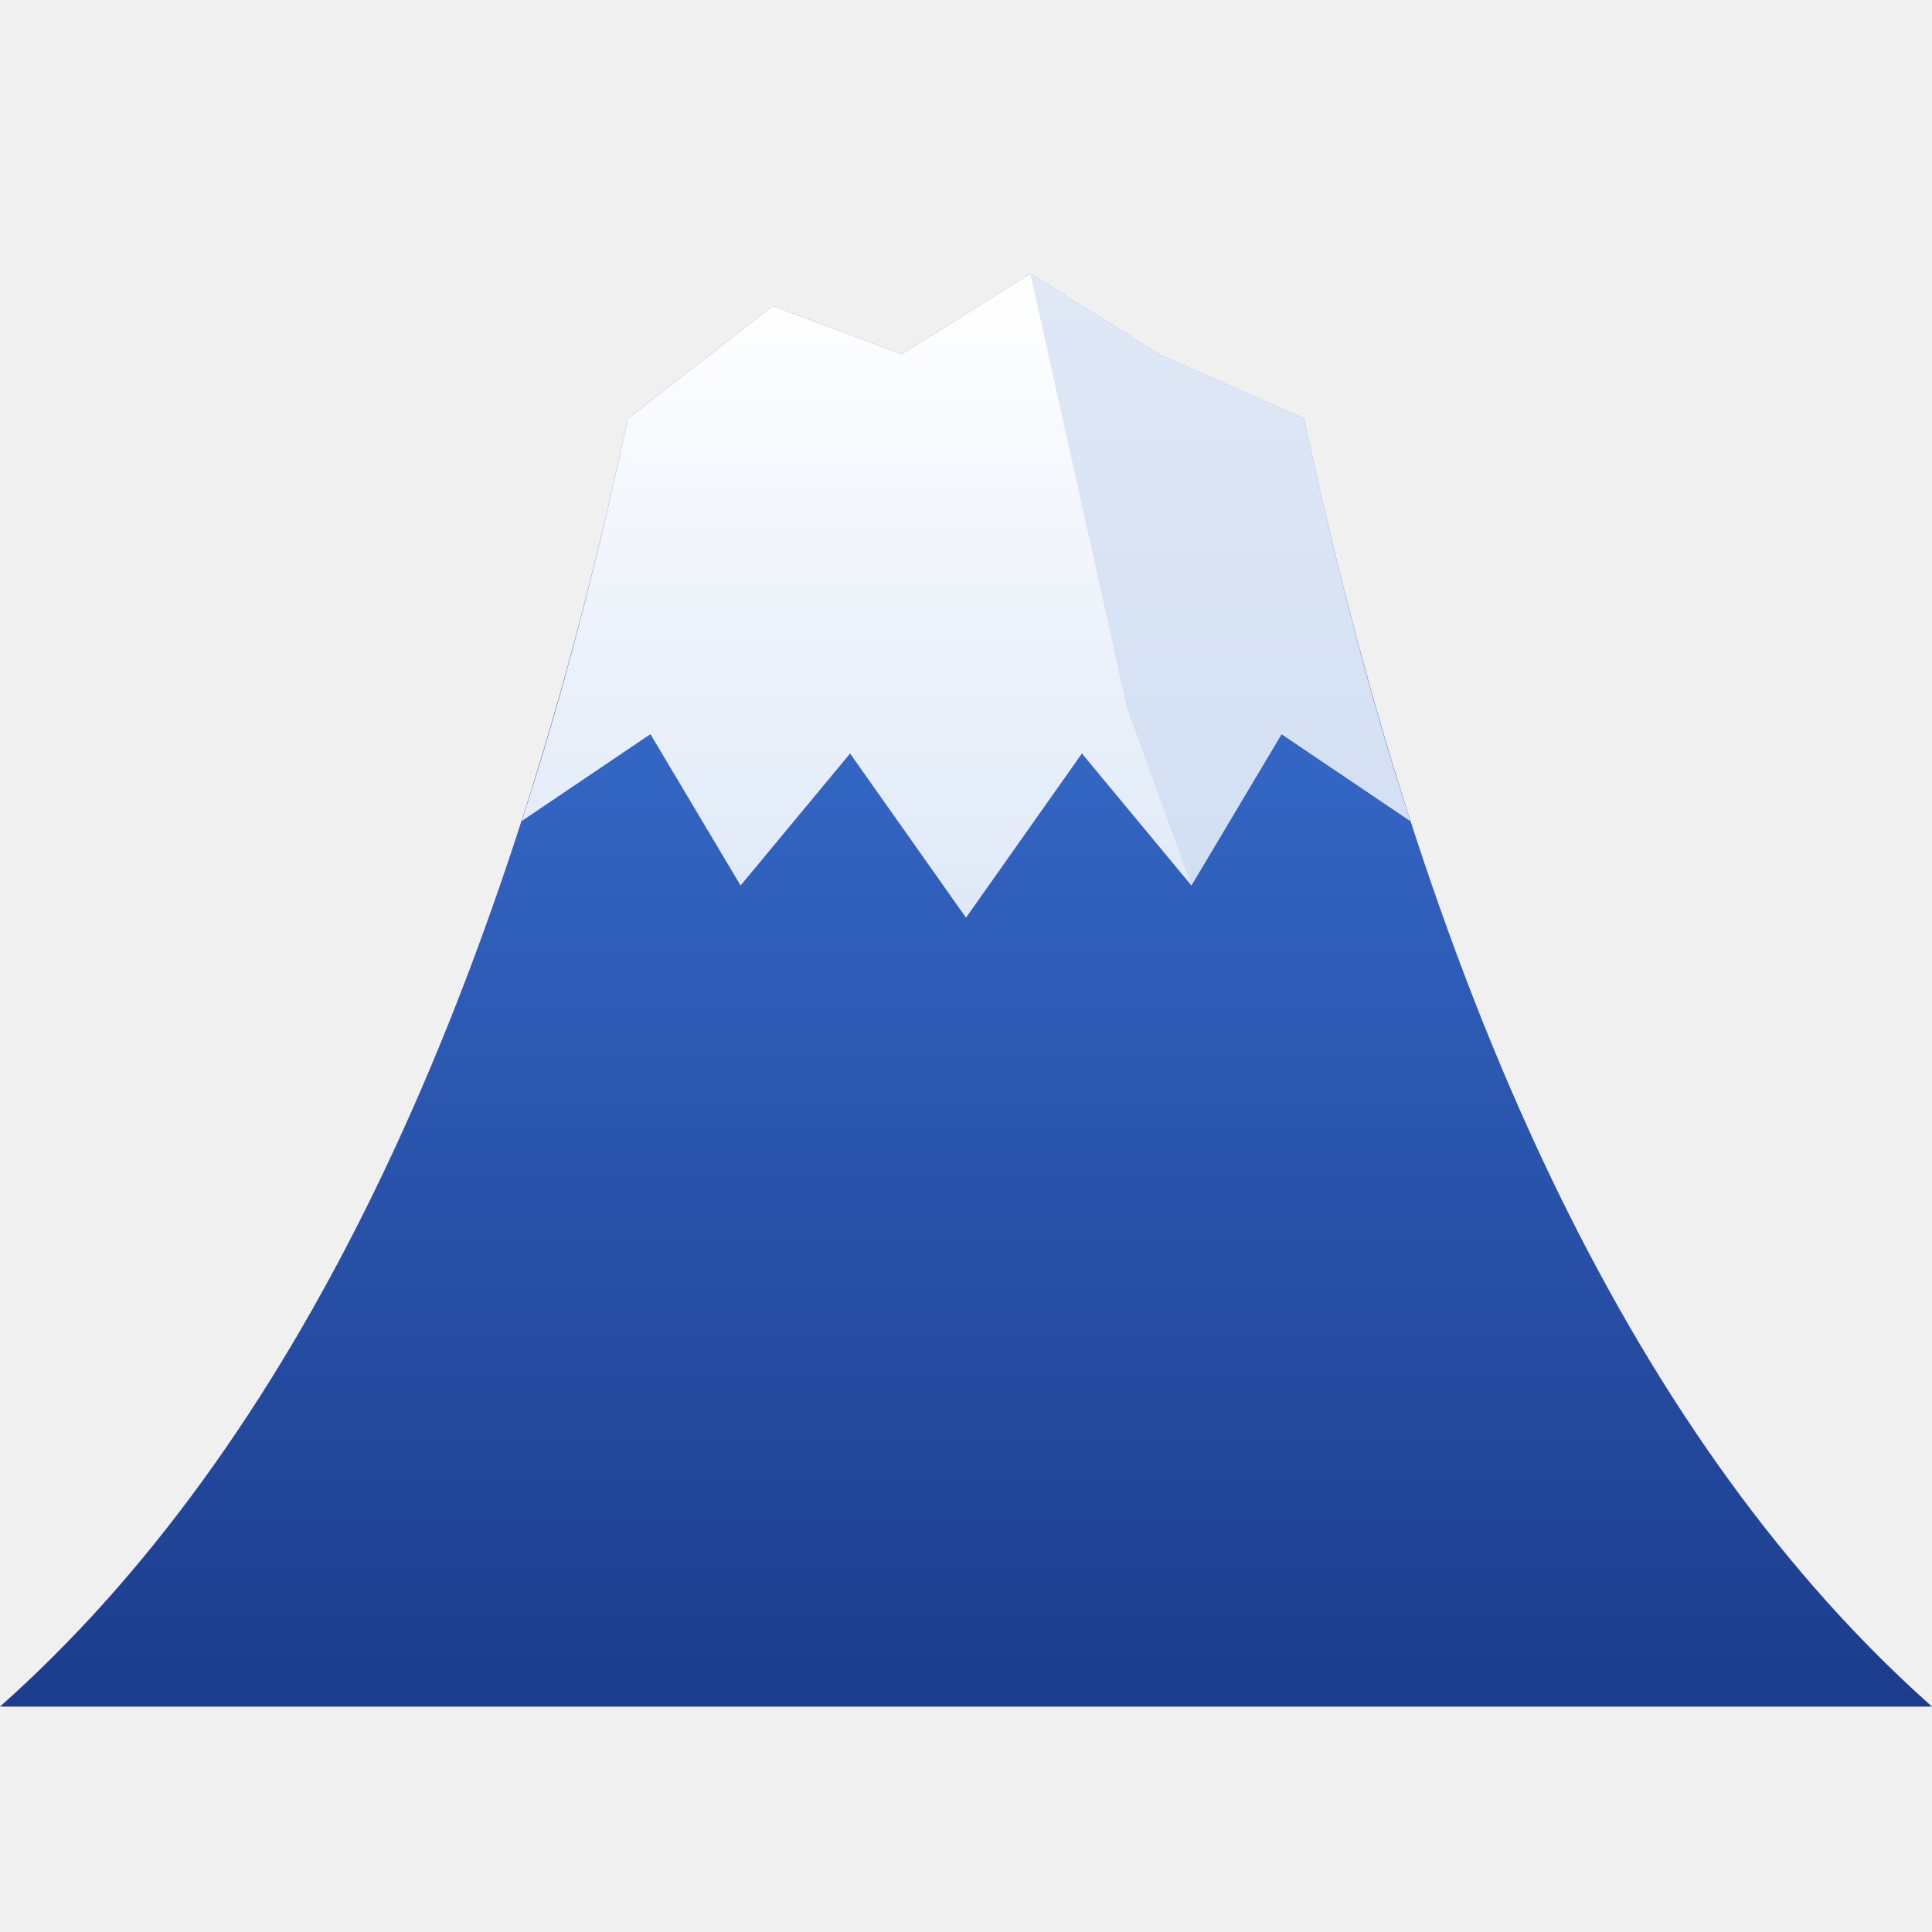
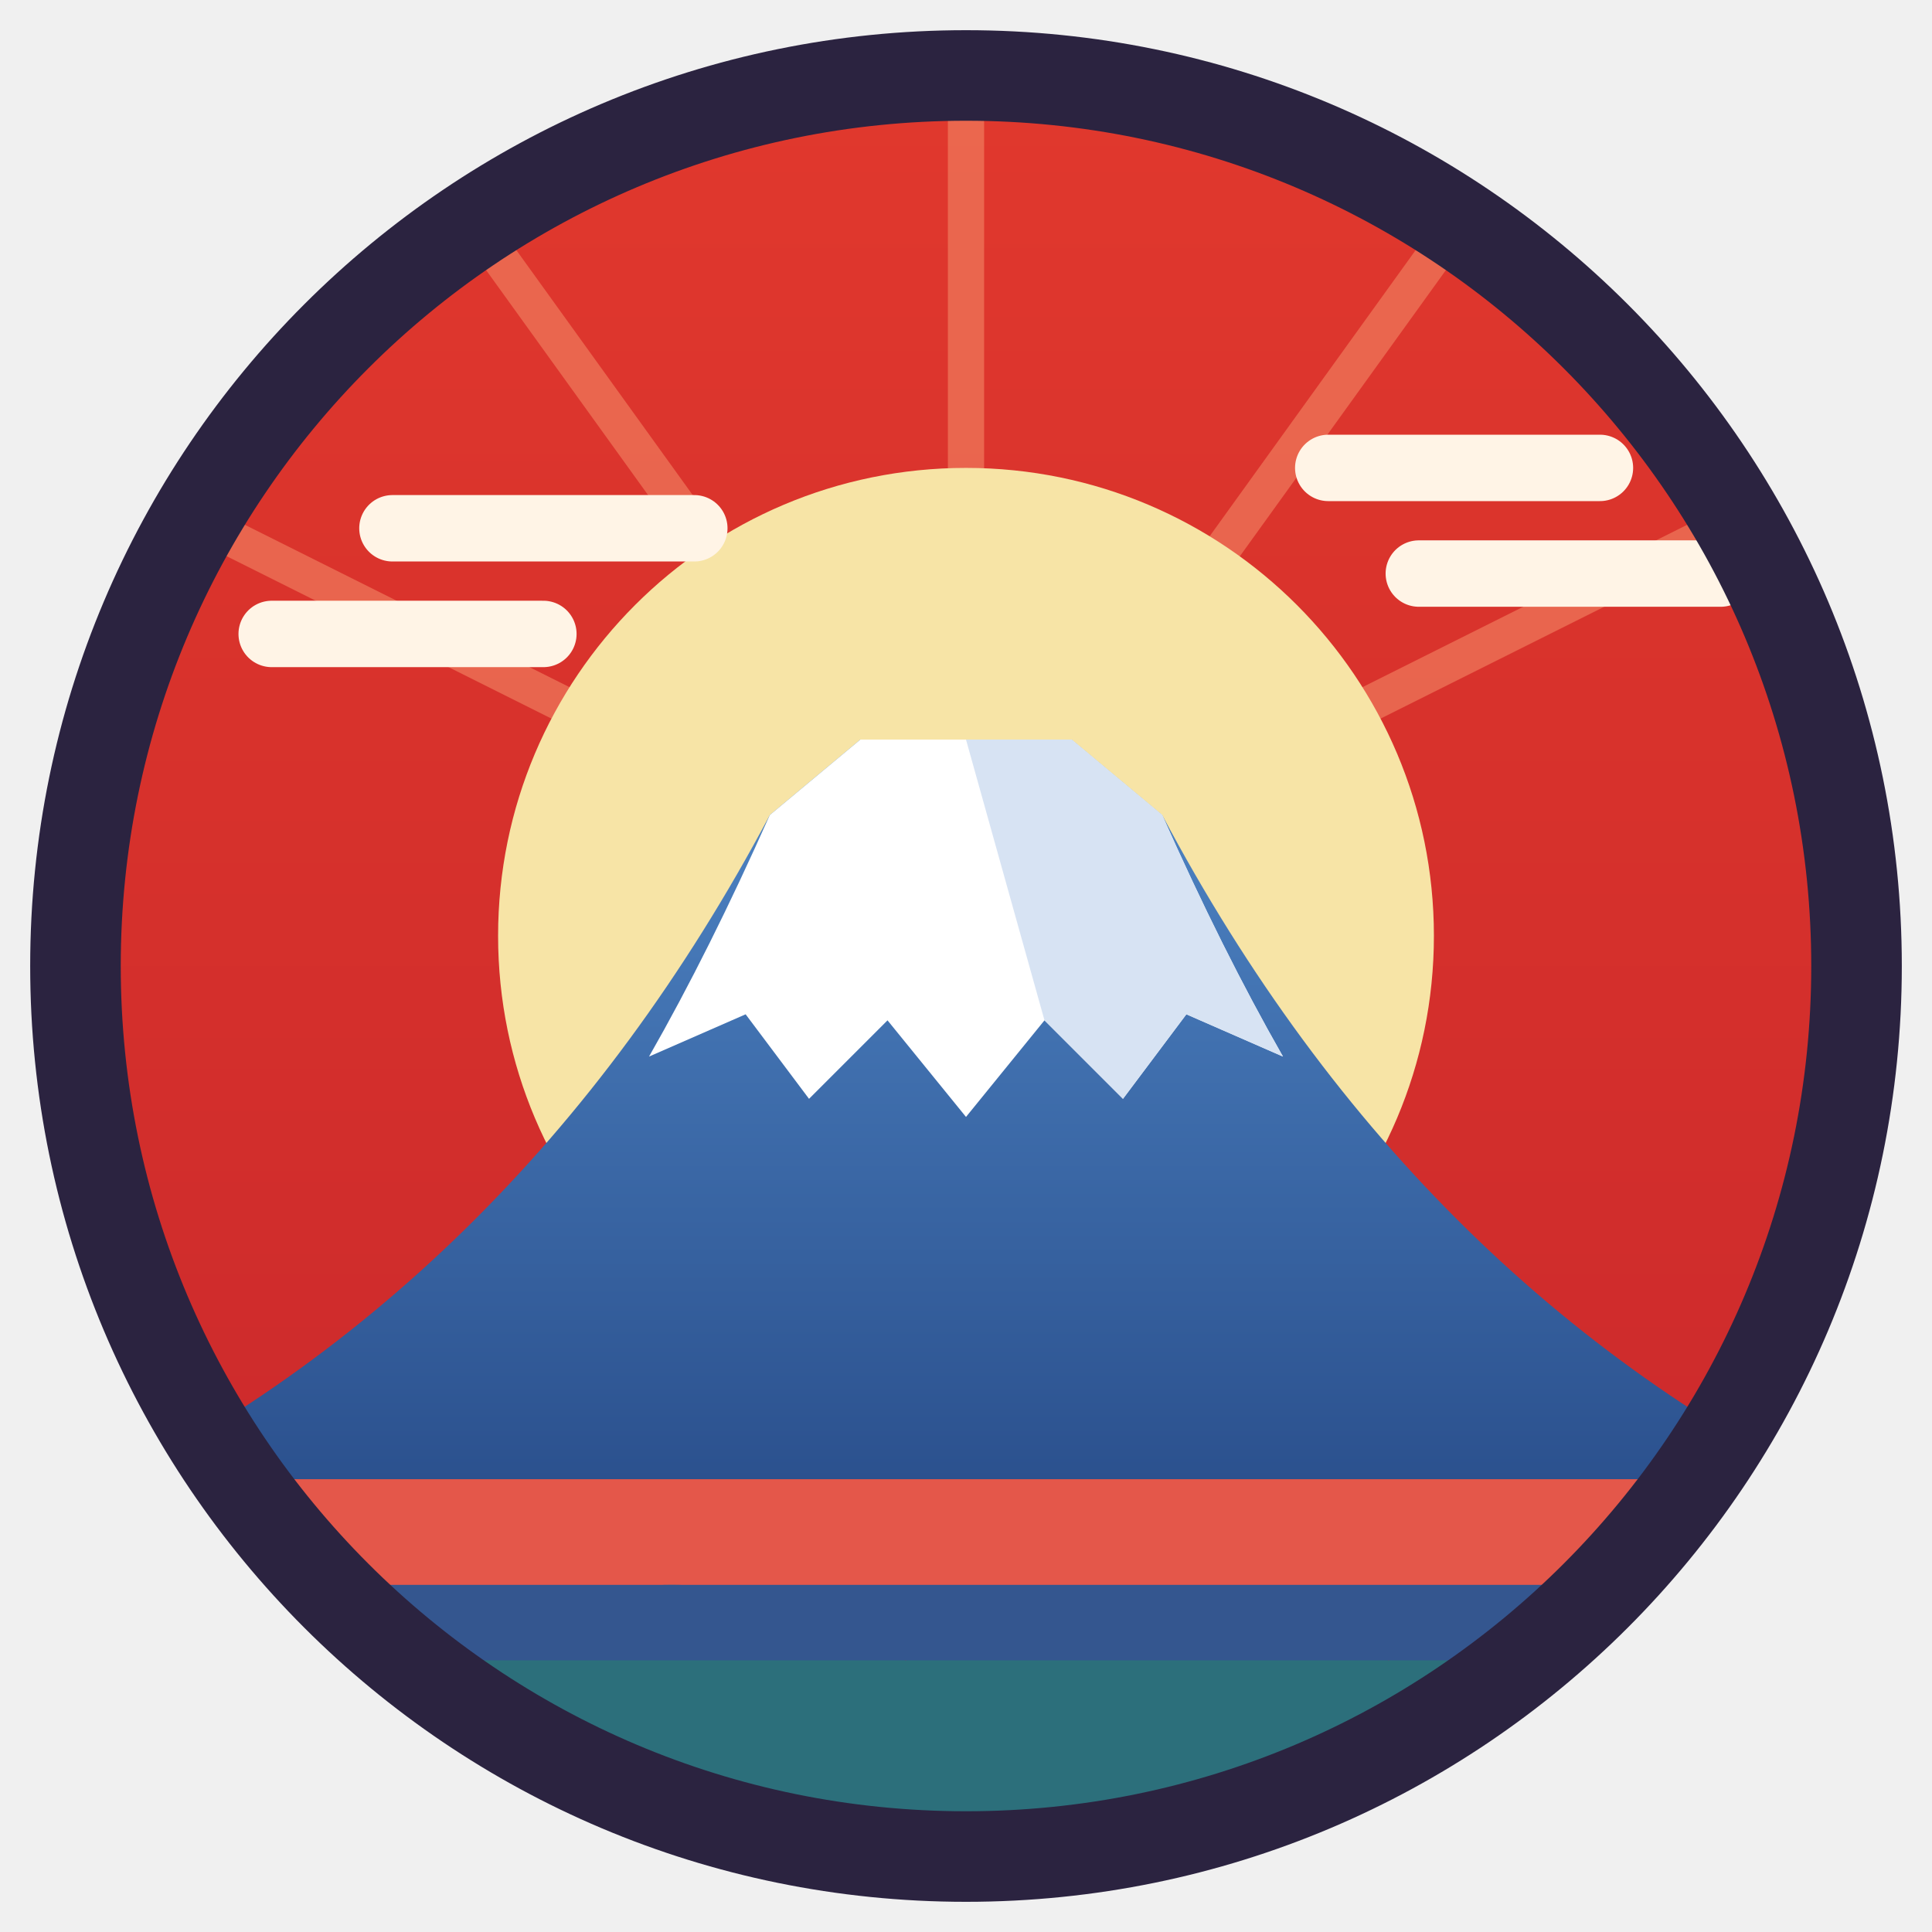
- <svg xmlns="http://www.w3.org/2000/svg" viewBox="2 4 60 60">
+ <svg xmlns="http://www.w3.org/2000/svg" viewBox="0 0 64 64">
  <defs>
-     <linearGradient id="m" x1="0" y1="0" x2="0" y2="1">
-       <stop offset="0" stop-color="#3f7be0" />
-       <stop offset="1" stop-color="#1c3c8c" />
+     <clipPath id="c">
+       <circle cx="32" cy="32" r="29" />
+     </clipPath>
+     <linearGradient id="ceu" x1="0" y1="0" x2="0" y2="1">
+       <stop offset="0" stop-color="#e2392d" />
+       <stop offset="1" stop-color="#c7262b" />
    </linearGradient>
-     <linearGradient id="n" x1="0" y1="0" x2="0" y2="1">
-       <stop offset="0" stop-color="#ffffff" />
-       <stop offset="1" stop-color="#dfe9f7" />
+     <linearGradient id="monte" x1="0" y1="0" x2="0" y2="1">
+       <stop offset="0" stop-color="#4f86c6" />
+       <stop offset="1" stop-color="#2a4f8c" />
    </linearGradient>
  </defs>
-   <path d="M2 57 Q15.5 45 21.5 17 L26 13.5 L30 15 L34 12.5 L38 15 L42.5 17 Q48.5 45 62 57 Z" fill="url(#m)" />
-   <path d="M21.5 17 L26 13.5 L30 15 L34 12.5 L38 15 L42.5 17 Q44 24 45.8 29.5 L41.8 26.8 L39 31.5 L35.6 27.4 L32 32.5 L28.4 27.4 L25 31.5 L22.2 26.8 L18.2 29.5 Q20 24 21.5 17 Z" fill="url(#n)" />
-   <path d="M34 12.5 L38 15 L42.5 17 Q44 24 45.8 29.5 L41.8 26.8 L39 31.5 L37 26 Z" fill="#c7d6ee" opacity=".55" />
+   <g clip-path="url(#c)">
+     <rect width="64" height="64" fill="url(#ceu)" />
+     <g stroke="#f07a5c" stroke-width="1.2" opacity=".7">
+       <line x1="32" y1="30" x2="32" y2="2" />
+       <line x1="32" y1="30" x2="14" y2="5" />
+       <line x1="32" y1="30" x2="50" y2="5" />
+       <line x1="32" y1="30" x2="4" y2="16" />
+       <line x1="32" y1="30" x2="60" y2="16" />
+     </g>
+     <circle cx="32" cy="31" r="15.5" fill="#f7e4a6" />
+     <path d="M13 17.5 h10 M9 21 h9 M44 15.5 h9 M47 19 h10" stroke="#fff4e6" stroke-width="2.2" stroke-linecap="round" />
+     <path d="M2 50 Q17 43 25.5 27 L28.5 24.5 L35.5 24.5 L38.5 27 Q47 43 62 50 Z" fill="url(#monte)" />
+     <path d="M25.5 27 L28.5 24.5 L35.5 24.5 L38.5 27 Q40.5 31.5 42.5 35 L39.3 33.6 L37.2 36.4 L34.6 33.8 L32 37 L29.4 33.8 L26.8 36.4 L24.7 33.6 L21.5 35 Q23.5 31.5 25.5 27 Z" fill="#ffffff" />
+     <path d="M32 24.5 L35.5 24.5 L38.5 27 Q40.5 31.5 42.5 35 L39.3 33.6 L37.2 36.4 L34.6 33.8 Z" fill="#d7e3f3" />
+     <rect y="49" width="64" height="4" fill="#e4574a" />
+     <path d="M0 64 V55 Q8 51 15 55 Q22 50 30 55 Q38 51 46 55 Q54 50 64 54 V64 Z" fill="#2c6f7b" />
+     <rect y="52.5" width="64" height="2.5" fill="#34568f" />
+   </g>
+   <circle cx="32" cy="32" r="29.5" fill="none" stroke="#2b2340" stroke-width="3" />
</svg>
